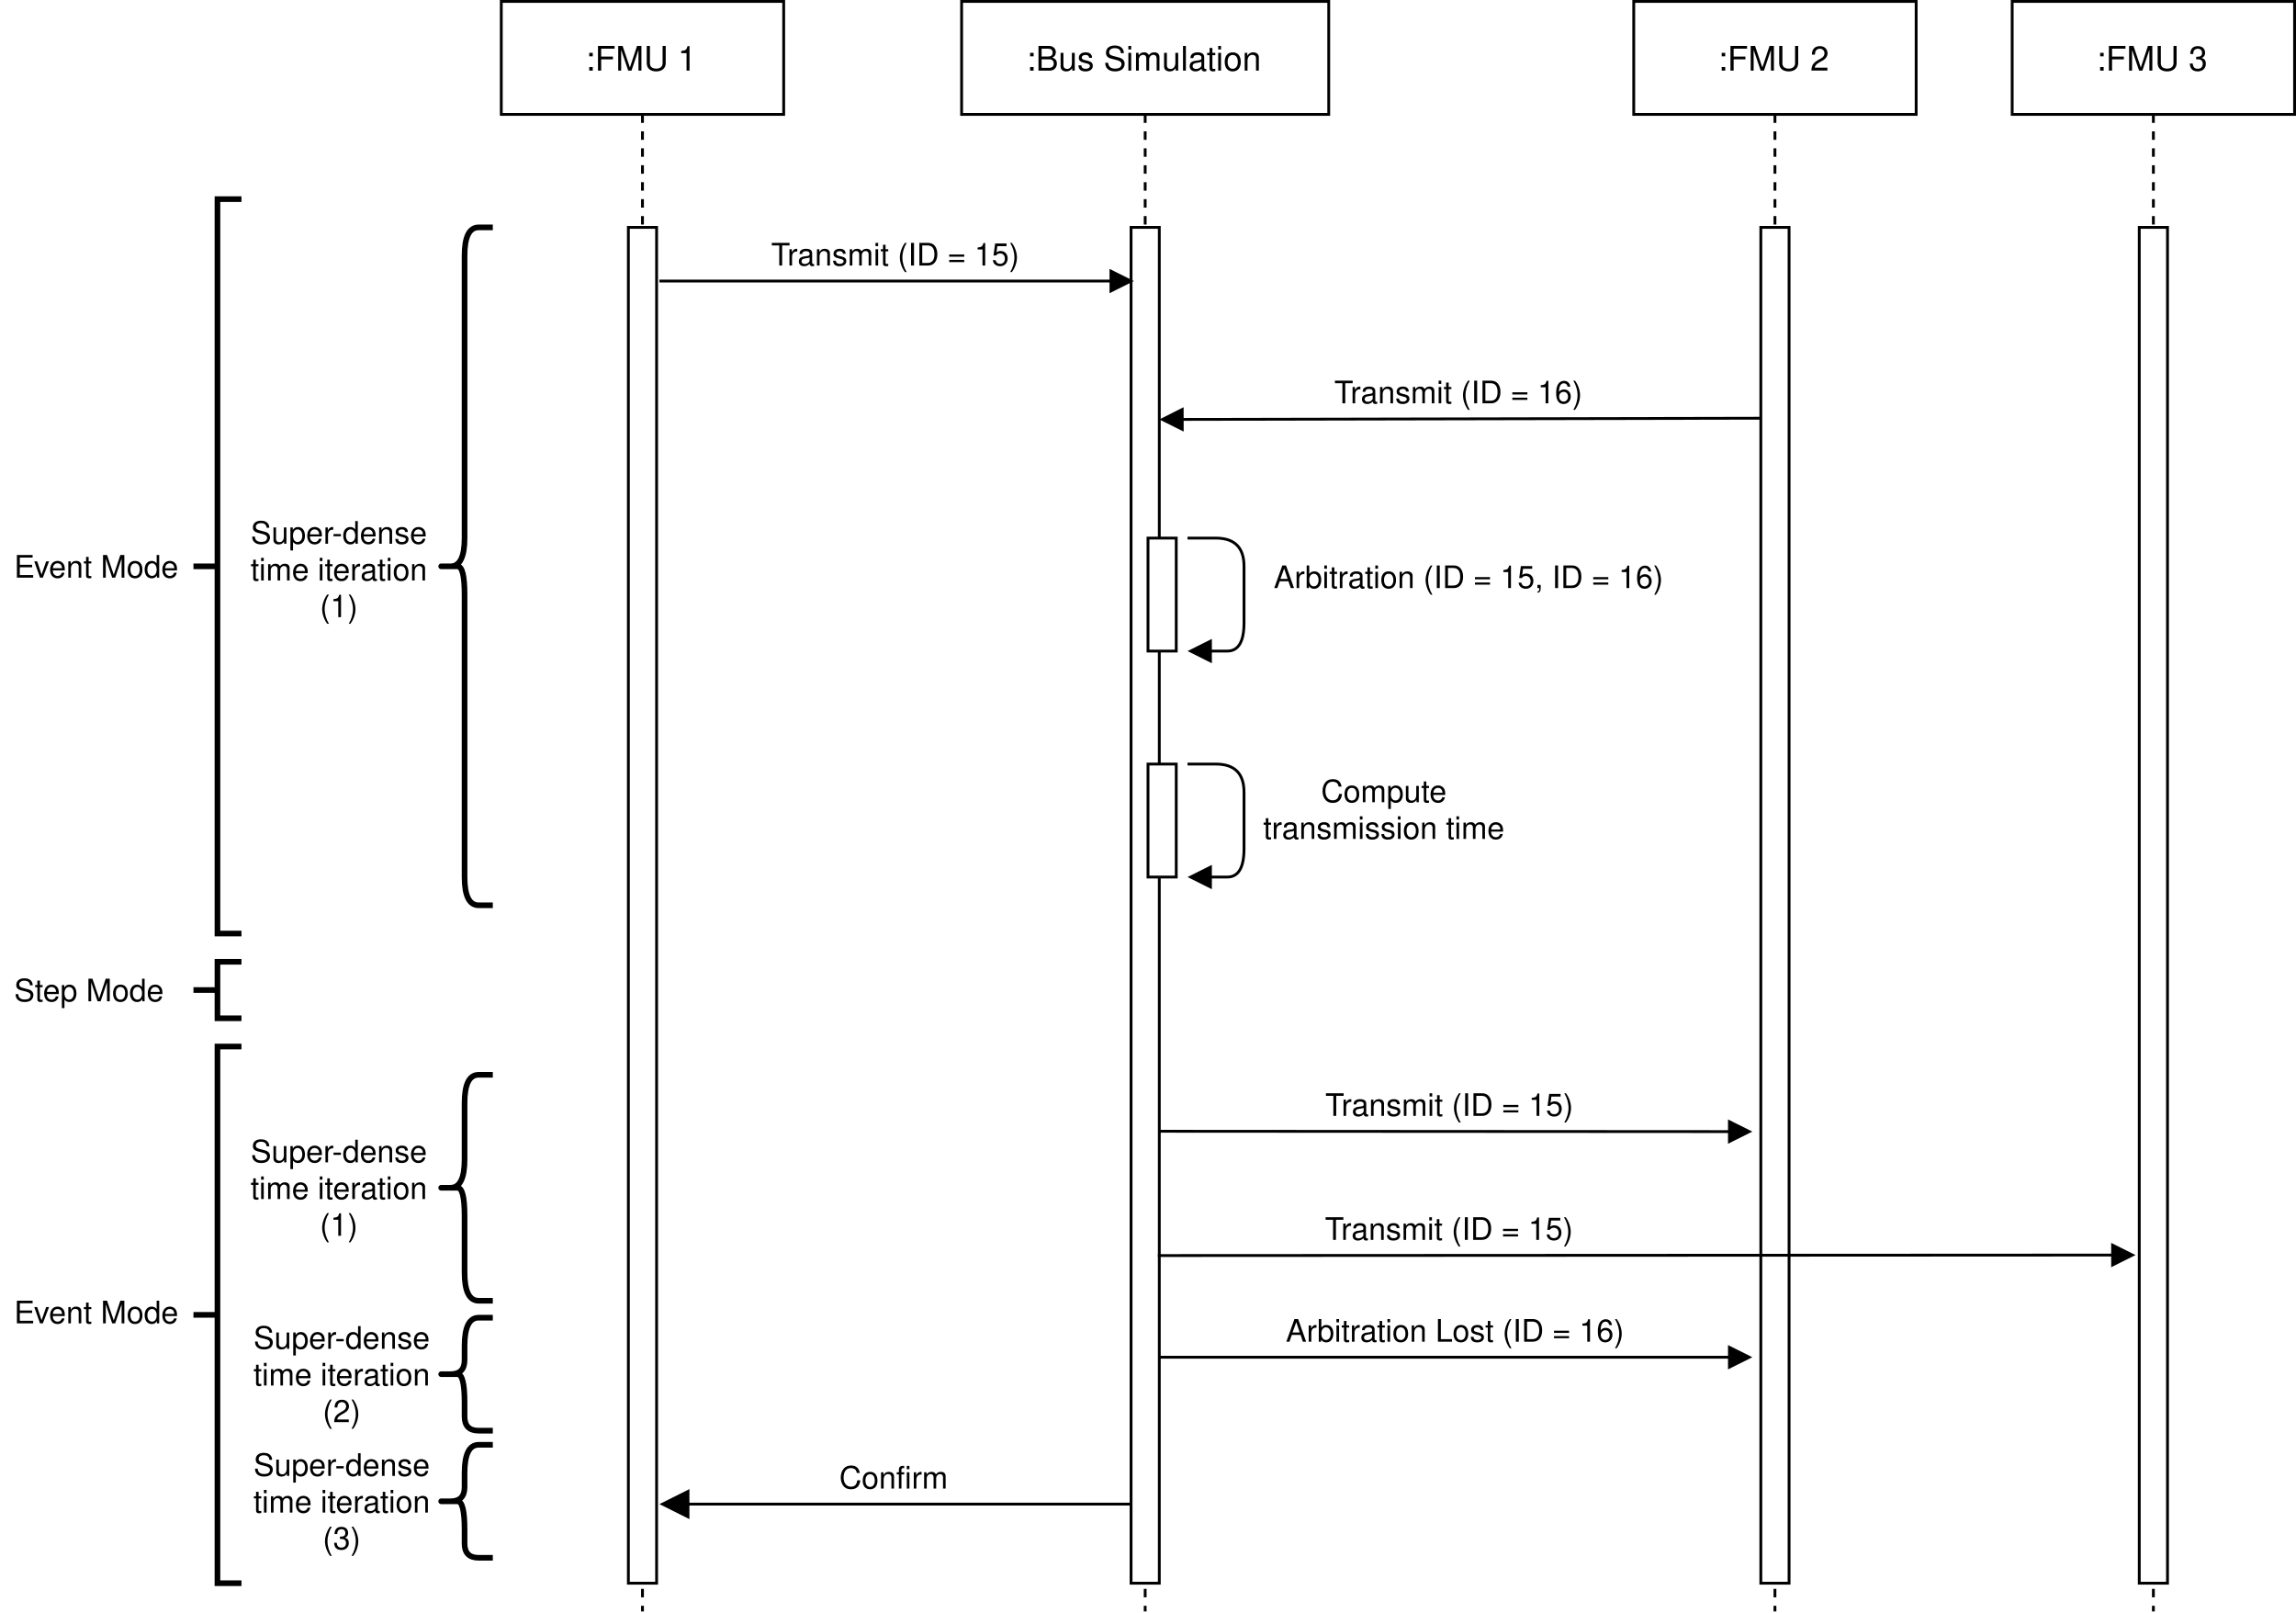
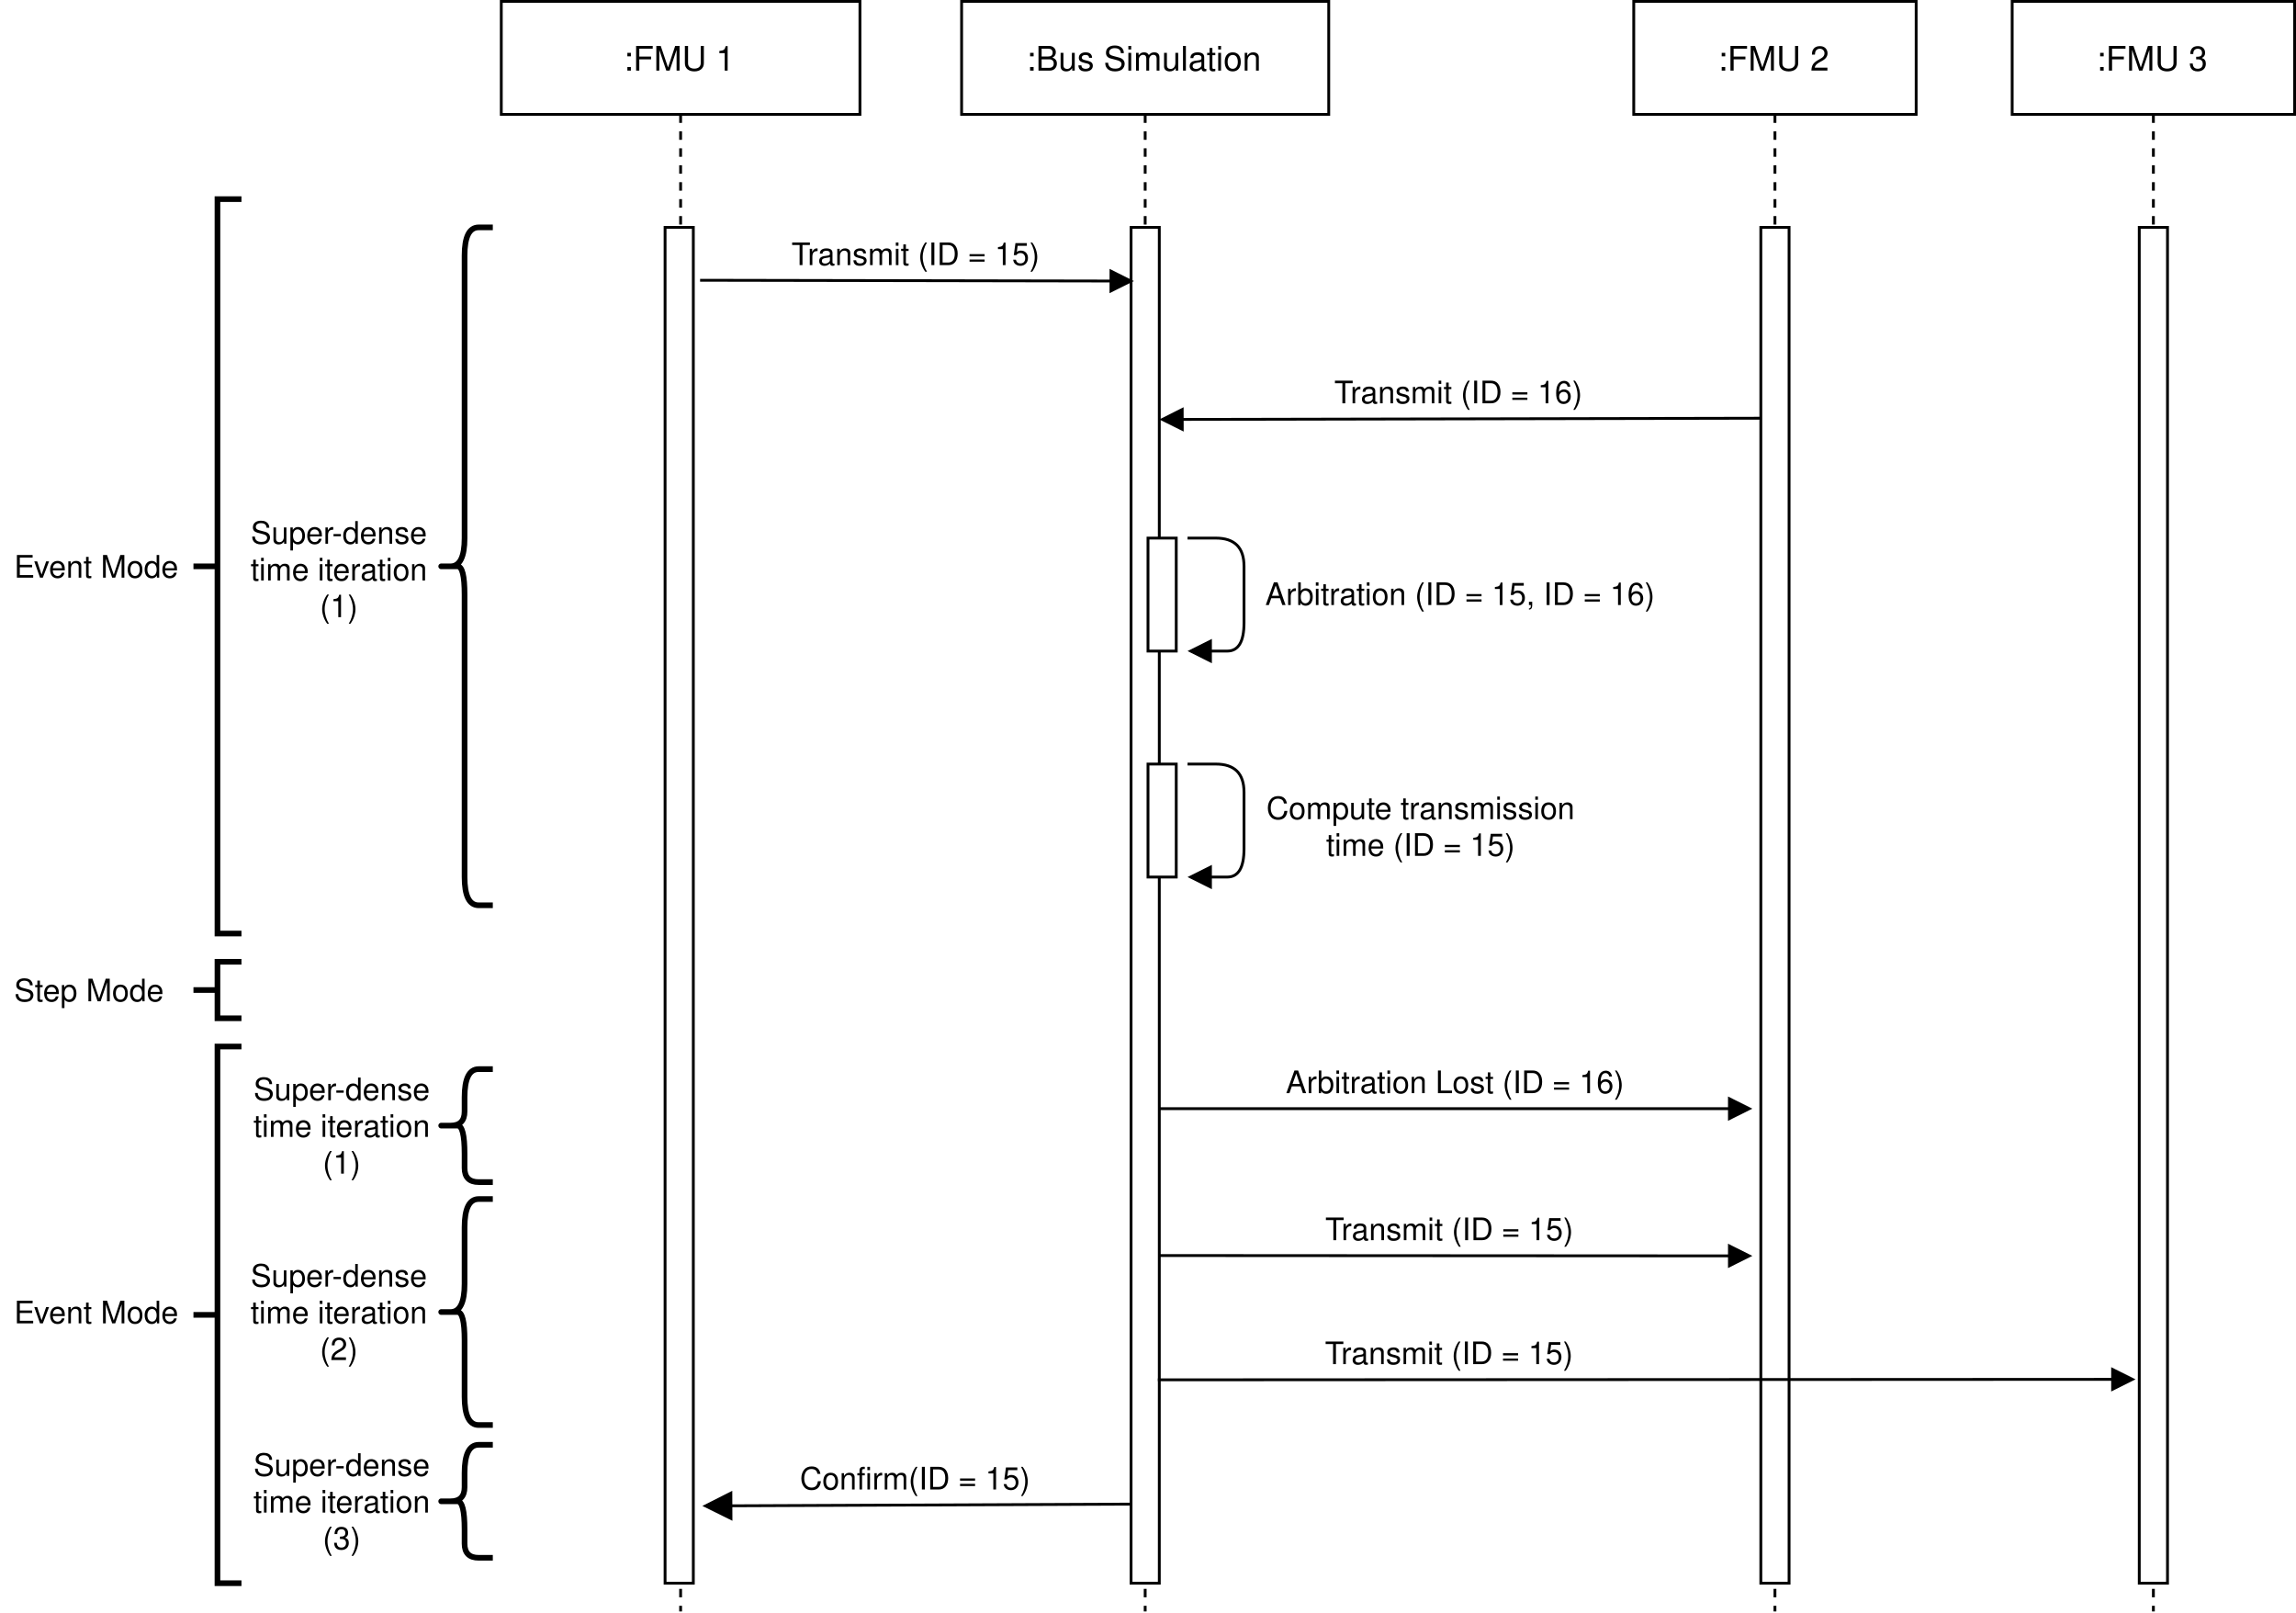
<svg xmlns="http://www.w3.org/2000/svg" version="1.1" width="813px" height="571px" viewBox="-0.5 -0.5 813 571">
  <defs />
  <g>
    <rect x="340" y="0" width="130" height="40" fill="rgb(255, 255, 255)" stroke="rgb(0, 0, 0)" pointer-events="all" />
    <path d="M 405 40 L 405 570" fill="none" stroke="rgb(0, 0, 0)" stroke-miterlimit="10" stroke-dasharray="3 3" pointer-events="all" />
    <g fill="rgb(0, 0, 0)" font-family="Helvetica" text-anchor="middle" font-size="12px">
      <text x="404.5" y="24.5">:Bus Simulation</text>
    </g>
    <rect x="400" y="80" width="10" height="480" fill="rgb(255, 255, 255)" stroke="rgb(0, 0, 0)" pointer-events="all" />
    <rect x="406" y="190" width="10" height="40" fill="rgb(255, 255, 255)" stroke="rgb(0, 0, 0)" pointer-events="all" />
    <rect x="406" y="270" width="10" height="40" fill="rgb(255, 255, 255)" stroke="rgb(0, 0, 0)" pointer-events="all" />
    <path d="M 420 270 L 430 270 Q 440 270 440 280 L 440 300 Q 440 310 434.06 310 L 428.12 310" fill="none" stroke="rgb(0, 0, 0)" stroke-miterlimit="10" pointer-events="stroke" />
    <path d="M 421.12 310 L 428.12 306.5 L 428.12 313.5 Z" fill="rgb(0, 0, 0)" stroke="rgb(0, 0, 0)" stroke-miterlimit="10" pointer-events="all" />
    <g fill="rgb(0, 0, 0)" font-family="Helvetica" text-anchor="middle" font-size="11px">
-       <rect fill="rgb(255, 255, 255)" stroke="none" x="447" y="274" width="88" height="27" stroke-width="0" />
-       <text x="489.5" y="283.5">Compute</text>
-       <text x="489.5" y="296.5">transmission time</text>
+       <rect fill="rgb(255, 255, 255)" stroke="none" x="448" y="280" width="111" height="27" stroke-width="0" />
+       <text x="502.5" y="289.5">Compute transmission </text>
+       <text x="502.5" y="302.5">time (ID = 15)</text>
    </g>
-     <rect x="177" y="0" width="100" height="40" fill="rgb(255, 255, 255)" stroke="rgb(0, 0, 0)" pointer-events="all" />
-     <path d="M 227 40 L 227 570" fill="none" stroke="rgb(0, 0, 0)" stroke-miterlimit="10" stroke-dasharray="3 3" pointer-events="all" />
+     <rect x="177" y="0" width="127" height="40" fill="rgb(255, 255, 255)" stroke="rgb(0, 0, 0)" pointer-events="all" />
+     <path d="M 240.5 40 L 240.5 570" fill="none" stroke="rgb(0, 0, 0)" stroke-miterlimit="10" stroke-dasharray="3 3" pointer-events="all" />
    <g fill="rgb(0, 0, 0)" font-family="Helvetica" text-anchor="middle" font-size="12px">
-       <text x="226.5" y="24.5">:FMU 1</text>
+       <text x="240" y="24.5">:FMU 1</text>
    </g>
-     <rect x="222" y="80" width="10" height="480" fill="rgb(255, 255, 255)" stroke="rgb(0, 0, 0)" pointer-events="all" />
+     <rect x="235" y="80" width="10" height="480" fill="rgb(255, 255, 255)" stroke="rgb(0, 0, 0)" pointer-events="all" />
    <rect x="578" y="0" width="100" height="40" fill="rgb(255, 255, 255)" stroke="rgb(0, 0, 0)" pointer-events="all" />
    <path d="M 628 40 L 628 570" fill="none" stroke="rgb(0, 0, 0)" stroke-miterlimit="10" stroke-dasharray="3 3" pointer-events="all" />
    <g fill="rgb(0, 0, 0)" font-family="Helvetica" text-anchor="middle" font-size="12px">
      <text x="627.5" y="24.5">:FMU 2</text>
    </g>
    <rect x="623" y="80" width="10" height="480" fill="rgb(255, 255, 255)" stroke="rgb(0, 0, 0)" pointer-events="all" />
    <path d="M 420 190 L 430 190 Q 440 190 440 200 L 440 220 Q 440 230 434.06 230 L 428.12 230" fill="none" stroke="rgb(0, 0, 0)" stroke-miterlimit="10" pointer-events="stroke" />
    <path d="M 421.12 230 L 428.12 226.5 L 428.12 233.5 Z" fill="rgb(0, 0, 0)" stroke="rgb(0, 0, 0)" stroke-miterlimit="10" pointer-events="all" />
    <g fill="rgb(0, 0, 0)" font-family="Helvetica" text-anchor="middle" font-size="11px">
-       <rect fill="rgb(255, 255, 255)" stroke="none" x="451" y="198" width="140" height="14" stroke-width="0" />
-       <text x="519.5" y="207.7">Arbitration (ID = 15, ID = 16)</text>
+       <rect fill="rgb(255, 255, 255)" stroke="none" x="448" y="204" width="140" height="14" stroke-width="0" />
+       <text x="516.5" y="213.7">Arbitration (ID = 15, ID = 16)</text>
    </g>
-     <path d="M 233 99 L 392.88 99" fill="none" stroke="rgb(0, 0, 0)" stroke-miterlimit="10" pointer-events="stroke" />
-     <path d="M 399.88 99 L 392.88 102.5 L 392.88 95.5 Z" fill="rgb(0, 0, 0)" stroke="rgb(0, 0, 0)" stroke-miterlimit="10" pointer-events="all" />
+     <path d="M 247.4 98.72 L 392.88 98.99" fill="none" stroke="rgb(0, 0, 0)" stroke-miterlimit="10" pointer-events="stroke" />
+     <path d="M 399.88 99 L 392.88 102.49 L 392.89 95.49 Z" fill="rgb(0, 0, 0)" stroke="rgb(0, 0, 0)" stroke-miterlimit="10" pointer-events="all" />
    <g fill="rgb(0, 0, 0)" font-family="Helvetica" text-anchor="middle" font-size="11px">
-       <rect fill="rgb(255, 255, 255)" stroke="none" x="272" y="84" width="91" height="14" stroke-width="0" />
-       <text x="316.5" y="93.5">Transmit (ID = 15)</text>
+       <rect fill="rgb(255, 255, 255)" stroke="none" x="279" y="83" width="91" height="14" stroke-width="0" />
+       <text x="323.7" y="93.36">Transmit (ID = 15)</text>
    </g>
    <path d="M 623.2 147.56 L 418.12 147.98" fill="none" stroke="rgb(0, 0, 0)" stroke-miterlimit="10" pointer-events="stroke" />
    <path d="M 411.12 148 L 418.11 144.48 L 418.13 151.48 Z" fill="rgb(0, 0, 0)" stroke="rgb(0, 0, 0)" stroke-miterlimit="10" pointer-events="all" />
    <g fill="rgb(0, 0, 0)" font-family="Helvetica" text-anchor="middle" font-size="11px">
      <rect fill="rgb(255, 255, 255)" stroke="none" x="471" y="132" width="91" height="14" stroke-width="0" />
      <text x="515.9" y="142.28">Transmit (ID = 16)</text>
    </g>
    <rect x="712" y="0" width="100" height="40" fill="rgb(255, 255, 255)" stroke="rgb(0, 0, 0)" pointer-events="all" />
    <path d="M 762 40 L 762 570" fill="none" stroke="rgb(0, 0, 0)" stroke-miterlimit="10" stroke-dasharray="3 3" pointer-events="all" />
    <g fill="rgb(0, 0, 0)" font-family="Helvetica" text-anchor="middle" font-size="12px">
      <text x="761.5" y="24.5">:FMU 3</text>
    </g>
    <rect x="757" y="80" width="10" height="480" fill="rgb(255, 255, 255)" stroke="rgb(0, 0, 0)" pointer-events="all" />
-     <path d="M 409.5 444 L 747.56 443.83" fill="none" stroke="rgb(0, 0, 0)" stroke-miterlimit="10" pointer-events="stroke" />
-     <path d="M 754.56 443.83 L 747.56 447.33 L 747.56 440.33 Z" fill="rgb(0, 0, 0)" stroke="rgb(0, 0, 0)" stroke-miterlimit="10" pointer-events="all" />
+     <path d="M 409.5 488 L 747.56 487.83" fill="none" stroke="rgb(0, 0, 0)" stroke-miterlimit="10" pointer-events="stroke" />
+     <path d="M 754.56 487.83 L 747.56 491.33 L 747.56 484.33 Z" fill="rgb(0, 0, 0)" stroke="rgb(0, 0, 0)" stroke-miterlimit="10" pointer-events="all" />
    <g fill="rgb(0, 0, 0)" font-family="Helvetica" text-anchor="middle" font-size="11px">
-       <rect fill="rgb(255, 255, 255)" stroke="none" x="468" y="428" width="91" height="14" stroke-width="0" />
-       <text x="512.6" y="438.45">Transmit (ID = 15)</text>
+       <rect fill="rgb(255, 255, 255)" stroke="none" x="468" y="472" width="91" height="14" stroke-width="0" />
+       <text x="512.6" y="482.45">Transmit (ID = 15)</text>
    </g>
    <rect x="68" y="70" width="17" height="260" fill="none" stroke="none" pointer-events="all" />
    <path d="M 85 70 L 76.5 70 L 76.5 330 L 85 330" fill="none" stroke="rgb(0, 0, 0)" stroke-width="2" stroke-miterlimit="10" pointer-events="all" />
    <path d="M 68 200 L 76.5 200" fill="none" stroke="rgb(0, 0, 0)" stroke-width="2" stroke-miterlimit="10" pointer-events="all" />
    <rect x="68" y="370" width="17" height="190" fill="none" stroke="none" pointer-events="all" />
    <path d="M 85 370 L 76.5 370 L 76.5 560 L 85 560" fill="none" stroke="rgb(0, 0, 0)" stroke-width="2" stroke-miterlimit="10" pointer-events="all" />
    <path d="M 68 465 L 76.5 465" fill="none" stroke="rgb(0, 0, 0)" stroke-width="2" stroke-miterlimit="10" pointer-events="all" />
-     <path d="M 410 480 L 611.88 480" fill="none" stroke="rgb(0, 0, 0)" stroke-miterlimit="10" pointer-events="stroke" />
-     <path d="M 618.88 480 L 611.88 483.5 L 611.88 476.5 Z" fill="rgb(0, 0, 0)" stroke="rgb(0, 0, 0)" stroke-miterlimit="10" pointer-events="all" />
+     <path d="M 410 392 L 611.88 392" fill="none" stroke="rgb(0, 0, 0)" stroke-miterlimit="10" pointer-events="stroke" />
+     <path d="M 618.88 392 L 611.88 395.5 L 611.88 388.5 Z" fill="rgb(0, 0, 0)" stroke="rgb(0, 0, 0)" stroke-miterlimit="10" pointer-events="all" />
    <g fill="rgb(0, 0, 0)" font-family="Helvetica" text-anchor="middle" font-size="11px">
-       <rect fill="rgb(255, 255, 255)" stroke="none" x="455" y="465" width="122" height="14" stroke-width="0" />
-       <text x="514.7" y="474.5">Arbitration Lost (ID = 16)</text>
+       <rect fill="rgb(255, 255, 255)" stroke="none" x="455" y="377" width="122" height="14" stroke-width="0" />
+       <text x="514.7" y="386.5">Arbitration Lost (ID = 16)</text>
    </g>
    <rect x="0" y="451" width="80" height="26" fill="none" stroke="none" pointer-events="all" />
    <g fill="rgb(0, 0, 0)" font-family="Helvetica" font-size="11px">
      <text x="4.5" y="468">Event Mode</text>
    </g>
-     <path d="M 410 400 L 611.88 400.12" fill="none" stroke="rgb(0, 0, 0)" stroke-miterlimit="10" pointer-events="stroke" />
-     <path d="M 618.88 400.12 L 611.88 403.62 L 611.88 396.62 Z" fill="rgb(0, 0, 0)" stroke="rgb(0, 0, 0)" stroke-miterlimit="10" pointer-events="all" />
+     <path d="M 410 444 L 611.88 444.12" fill="none" stroke="rgb(0, 0, 0)" stroke-miterlimit="10" pointer-events="stroke" />
+     <path d="M 618.88 444.12 L 611.88 447.62 L 611.88 440.62 Z" fill="rgb(0, 0, 0)" stroke="rgb(0, 0, 0)" stroke-miterlimit="10" pointer-events="all" />
    <g fill="rgb(0, 0, 0)" font-family="Helvetica" text-anchor="middle" font-size="11px">
-       <rect fill="rgb(255, 255, 255)" stroke="none" x="468" y="385" width="91" height="14" stroke-width="0" />
-       <text x="512.7" y="394.56">Transmit (ID = 15)</text>
+       <rect fill="rgb(255, 255, 255)" stroke="none" x="468" y="429" width="91" height="14" stroke-width="0" />
+       <text x="512.7" y="438.56">Transmit (ID = 15)</text>
    </g>
-     <path d="M 400 532 L 243.12 532" fill="none" stroke="rgb(0, 0, 0)" stroke-miterlimit="10" pointer-events="stroke" />
-     <path d="M 234.12 532 L 243.12 527.5 L 243.12 536.5 Z" fill="rgb(0, 0, 0)" stroke="rgb(0, 0, 0)" stroke-miterlimit="10" pointer-events="all" />
+     <path d="M 400 532 L 258.32 532.6" fill="none" stroke="rgb(0, 0, 0)" stroke-miterlimit="10" pointer-events="stroke" />
+     <path d="M 249.32 532.64 L 258.3 528.1 L 258.34 537.1 Z" fill="rgb(0, 0, 0)" stroke="rgb(0, 0, 0)" stroke-miterlimit="10" pointer-events="all" />
    <g fill="rgb(0, 0, 0)" font-family="Helvetica" text-anchor="middle" font-size="11px">
-       <rect fill="rgb(255, 255, 255)" stroke="none" x="296" y="517" width="41" height="14" stroke-width="0" />
-       <text x="315.9" y="526.5">Confirm</text>
+       <rect fill="rgb(255, 255, 255)" stroke="none" x="283" y="517" width="84" height="14" stroke-width="0" />
+       <text x="323.5" y="526.82">Confirm(ID = 15)</text>
    </g>
    <path d="M 174 80 L 169 80 Q 164 80 164 90 L 164 190 Q 164 200 159 200 L 156.5 200 Q 154 200 159 200 L 161.5 200 Q 164 200 164 210 L 164 310 Q 164 320 169 320 L 174 320" fill="none" stroke="rgb(0, 0, 0)" stroke-width="2" stroke-miterlimit="10" pointer-events="all" />
-     <path d="M 174 380 L 169 380 Q 164 380 164 390 L 164 410 Q 164 420 159 420 L 156.5 420 Q 154 420 159 420 L 161.5 420 Q 164 420 164 430 L 164 450 Q 164 460 169 460 L 174 460" fill="none" stroke="rgb(0, 0, 0)" stroke-width="2" stroke-miterlimit="10" pointer-events="all" />
+     <path d="M 174 424 L 169 424 Q 164 424 164 434 L 164 454 Q 164 464 159 464 L 156.5 464 Q 154 464 159 464 L 161.5 464 Q 164 464 164 474 L 164 494 Q 164 504 169 504 L 174 504" fill="none" stroke="rgb(0, 0, 0)" stroke-width="2" stroke-miterlimit="10" pointer-events="all" />
    <rect x="80" y="188" width="80" height="26" fill="none" stroke="none" pointer-events="all" />
    <g fill="rgb(0, 0, 0)" font-family="Helvetica" text-anchor="middle" font-size="11px">
      <text x="119.5" y="192">Super-dense</text>
      <text x="119.5" y="205">time iteration</text>
      <text x="119.5" y="218">(1)</text>
    </g>
-     <rect x="80" y="407" width="80" height="26" fill="none" stroke="none" pointer-events="all" />
+     <rect x="80" y="451" width="80" height="26" fill="none" stroke="none" pointer-events="all" />
    <g fill="rgb(0, 0, 0)" font-family="Helvetica" text-anchor="middle" font-size="11px">
-       <text x="119.5" y="411">Super-dense</text>
-       <text x="119.5" y="424">time iteration</text>
-       <text x="119.5" y="437">(1)</text>
+       <text x="119.5" y="455">Super-dense</text>
+       <text x="119.5" y="468">time iteration</text>
+       <text x="119.5" y="481">(2)</text>
    </g>
    <rect x="0" y="187" width="80" height="26" fill="none" stroke="none" pointer-events="all" />
    <g fill="rgb(0, 0, 0)" font-family="Helvetica" font-size="11px">
      <text x="4.5" y="204">Event Mode</text>
    </g>
    <rect x="68" y="340" width="17" height="20" fill="none" stroke="none" pointer-events="all" />
    <path d="M 85 340 L 76.5 340 L 76.5 360 L 85 360" fill="none" stroke="rgb(0, 0, 0)" stroke-width="2" stroke-miterlimit="10" pointer-events="all" />
    <path d="M 68 350 L 76.5 350" fill="none" stroke="rgb(0, 0, 0)" stroke-width="2" stroke-miterlimit="10" pointer-events="all" />
    <rect x="0" y="337" width="80" height="26" fill="none" stroke="none" pointer-events="all" />
    <g fill="rgb(0, 0, 0)" font-family="Helvetica" font-size="11px">
      <text x="4.5" y="354">Step Mode</text>
    </g>
    <path d="M 174 511 L 169 511 Q 164 511 164 521 L 164 526 Q 164 531 159 531 L 156.5 531 Q 154 531 159 531 L 161.5 531 Q 164 531 164 541 L 164 546 Q 164 551 169 551 L 174 551" fill="none" stroke="rgb(0, 0, 0)" stroke-width="2" stroke-miterlimit="10" pointer-events="all" />
    <rect x="81" y="518" width="80" height="26" fill="none" stroke="none" pointer-events="all" />
    <g fill="rgb(0, 0, 0)" font-family="Helvetica" text-anchor="middle" font-size="11px">
      <text x="120.5" y="522">Super-dense</text>
      <text x="120.5" y="535">time iteration</text>
      <text x="120.5" y="548">(3)</text>
    </g>
-     <path d="M 174 466 L 169 466 Q 164 466 164 476 L 164 481 Q 164 486 159 486 L 156.5 486 Q 154 486 159 486 L 161.5 486 Q 164 486 164 496 L 164 501 Q 164 506 169 506 L 174 506" fill="none" stroke="rgb(0, 0, 0)" stroke-width="2" stroke-miterlimit="10" pointer-events="all" />
-     <rect x="81" y="473" width="80" height="26" fill="none" stroke="none" pointer-events="all" />
+     <path d="M 174 378 L 169 378 Q 164 378 164 388 L 164 393 Q 164 398 159 398 L 156.5 398 Q 154 398 159 398 L 161.5 398 Q 164 398 164 408 L 164 413 Q 164 418 169 418 L 174 418" fill="none" stroke="rgb(0, 0, 0)" stroke-width="2" stroke-miterlimit="10" pointer-events="all" />
+     <rect x="81" y="385" width="80" height="26" fill="none" stroke="none" pointer-events="all" />
    <g fill="rgb(0, 0, 0)" font-family="Helvetica" text-anchor="middle" font-size="11px">
-       <text x="120.5" y="477">Super-dense</text>
-       <text x="120.5" y="490">time iteration</text>
-       <text x="120.5" y="503">(2)</text>
+       <text x="120.5" y="389">Super-dense</text>
+       <text x="120.5" y="402">time iteration</text>
+       <text x="120.5" y="415">(1)</text>
    </g>
  </g>
</svg>
